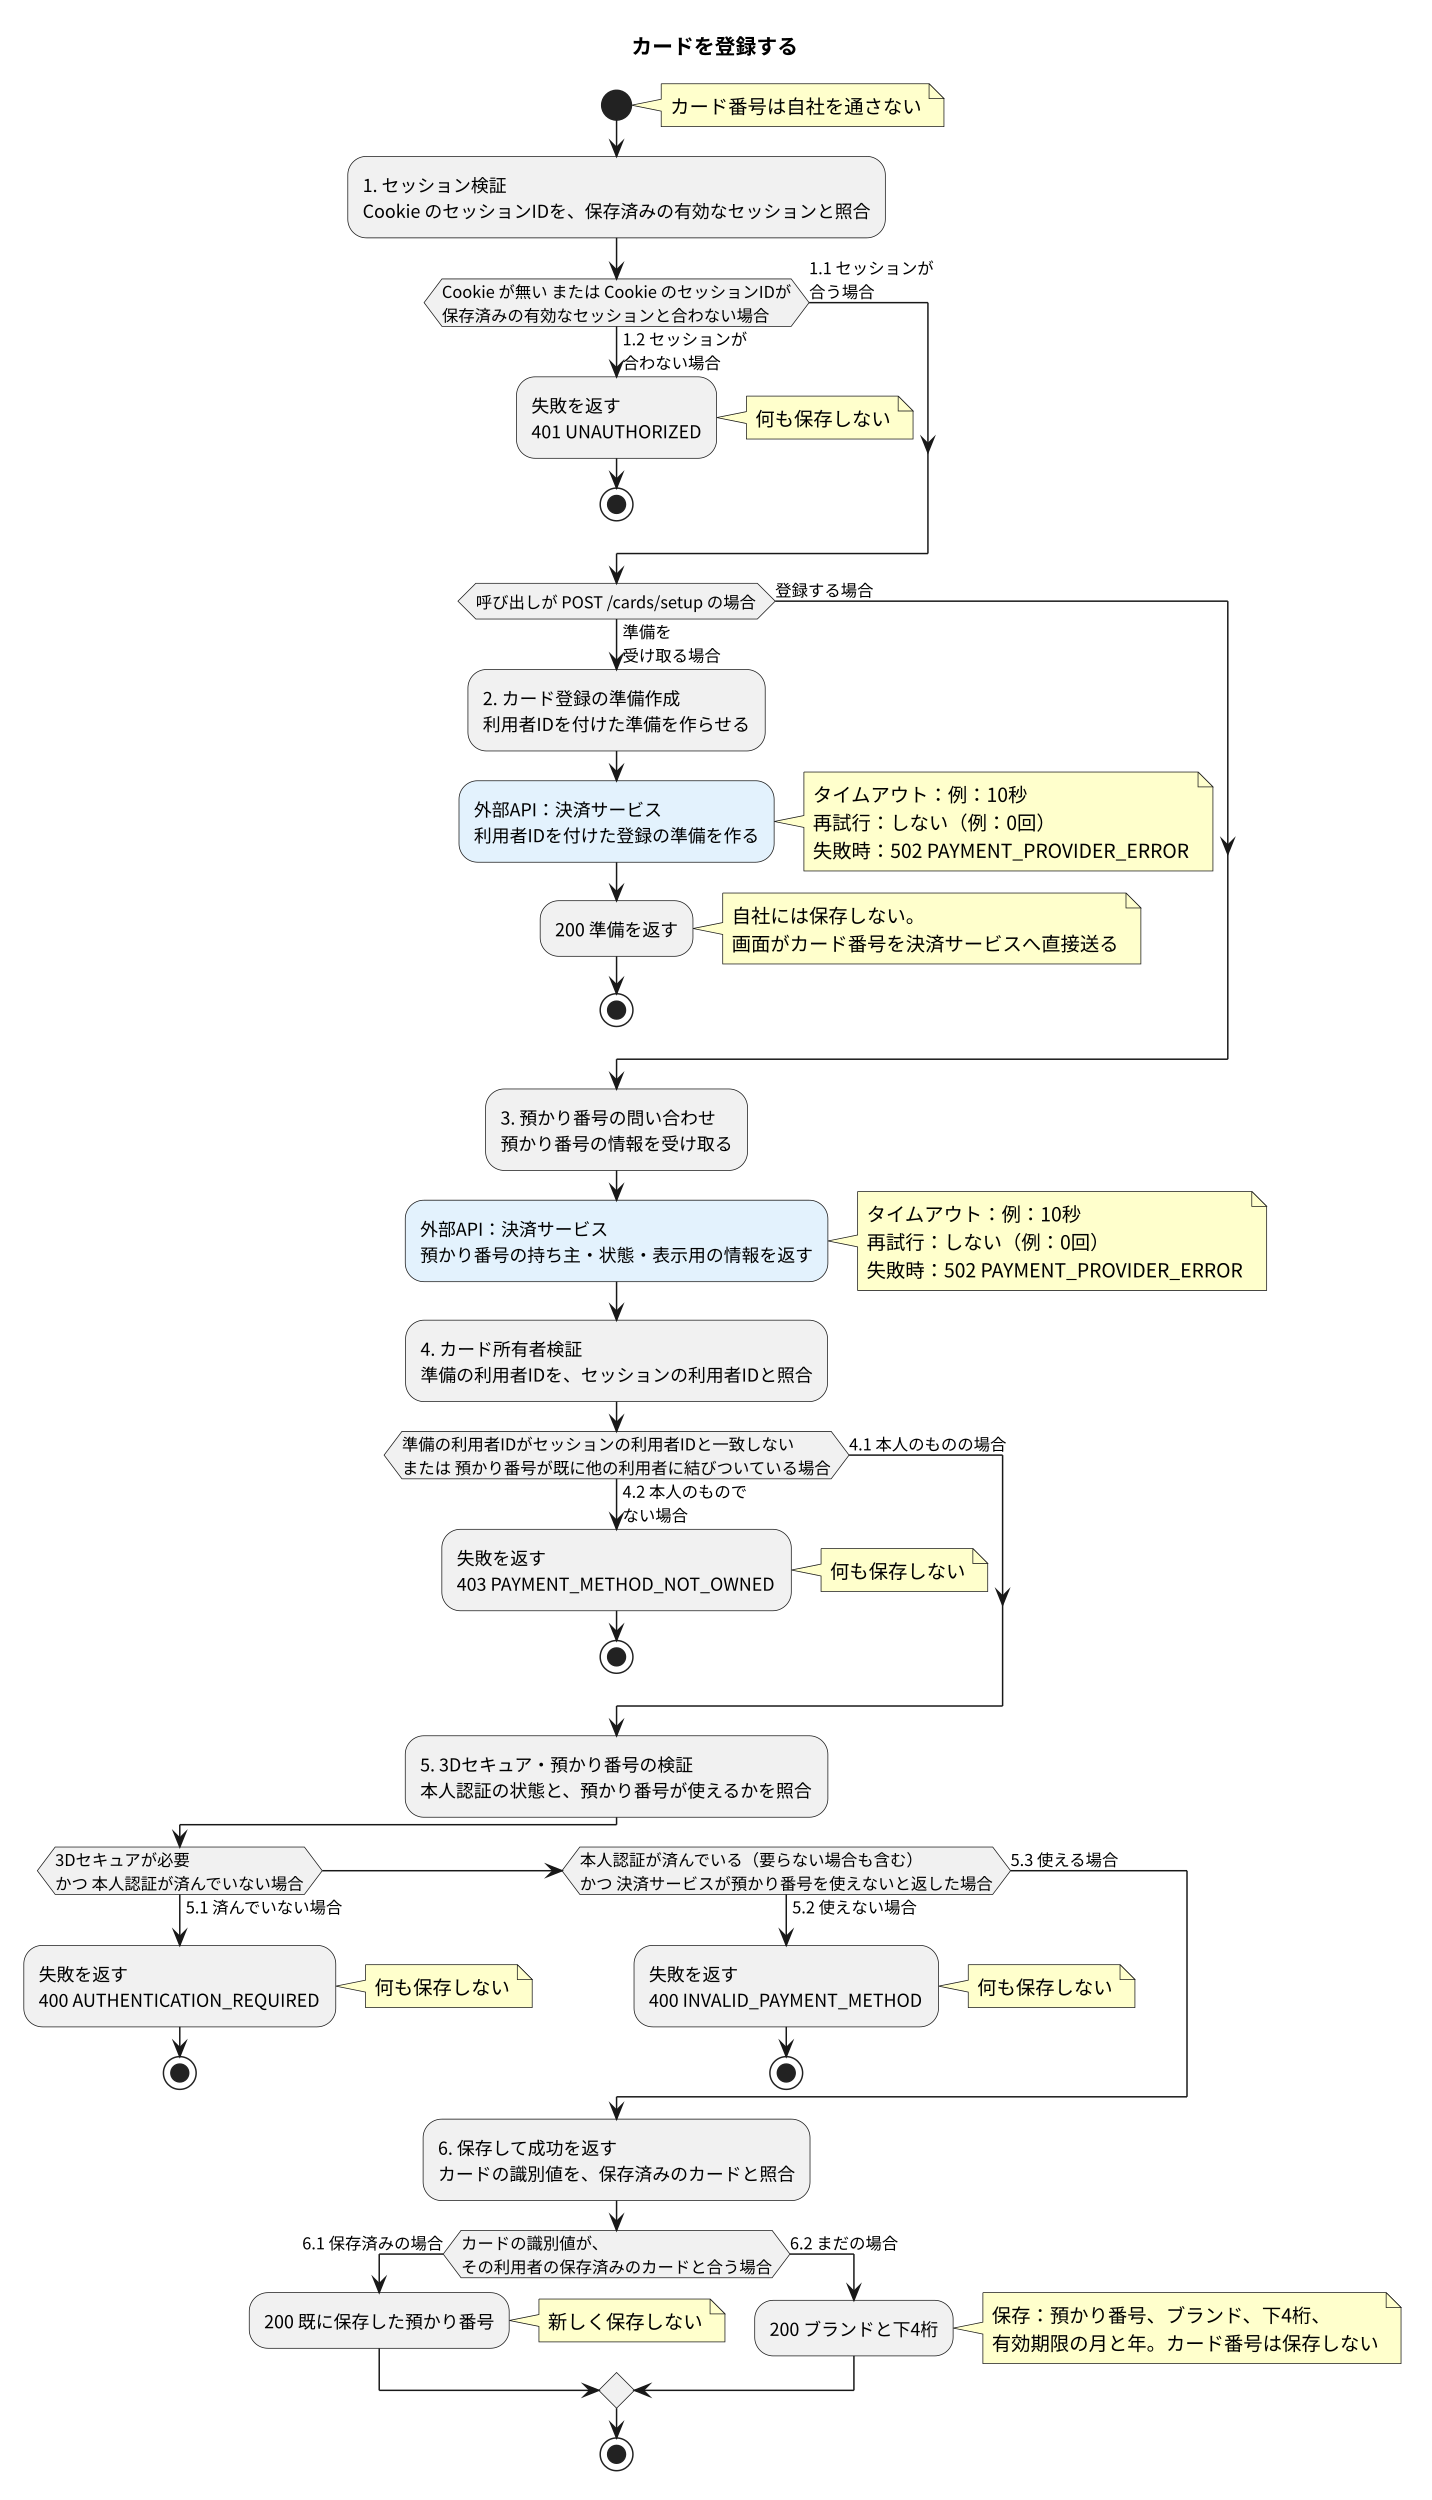
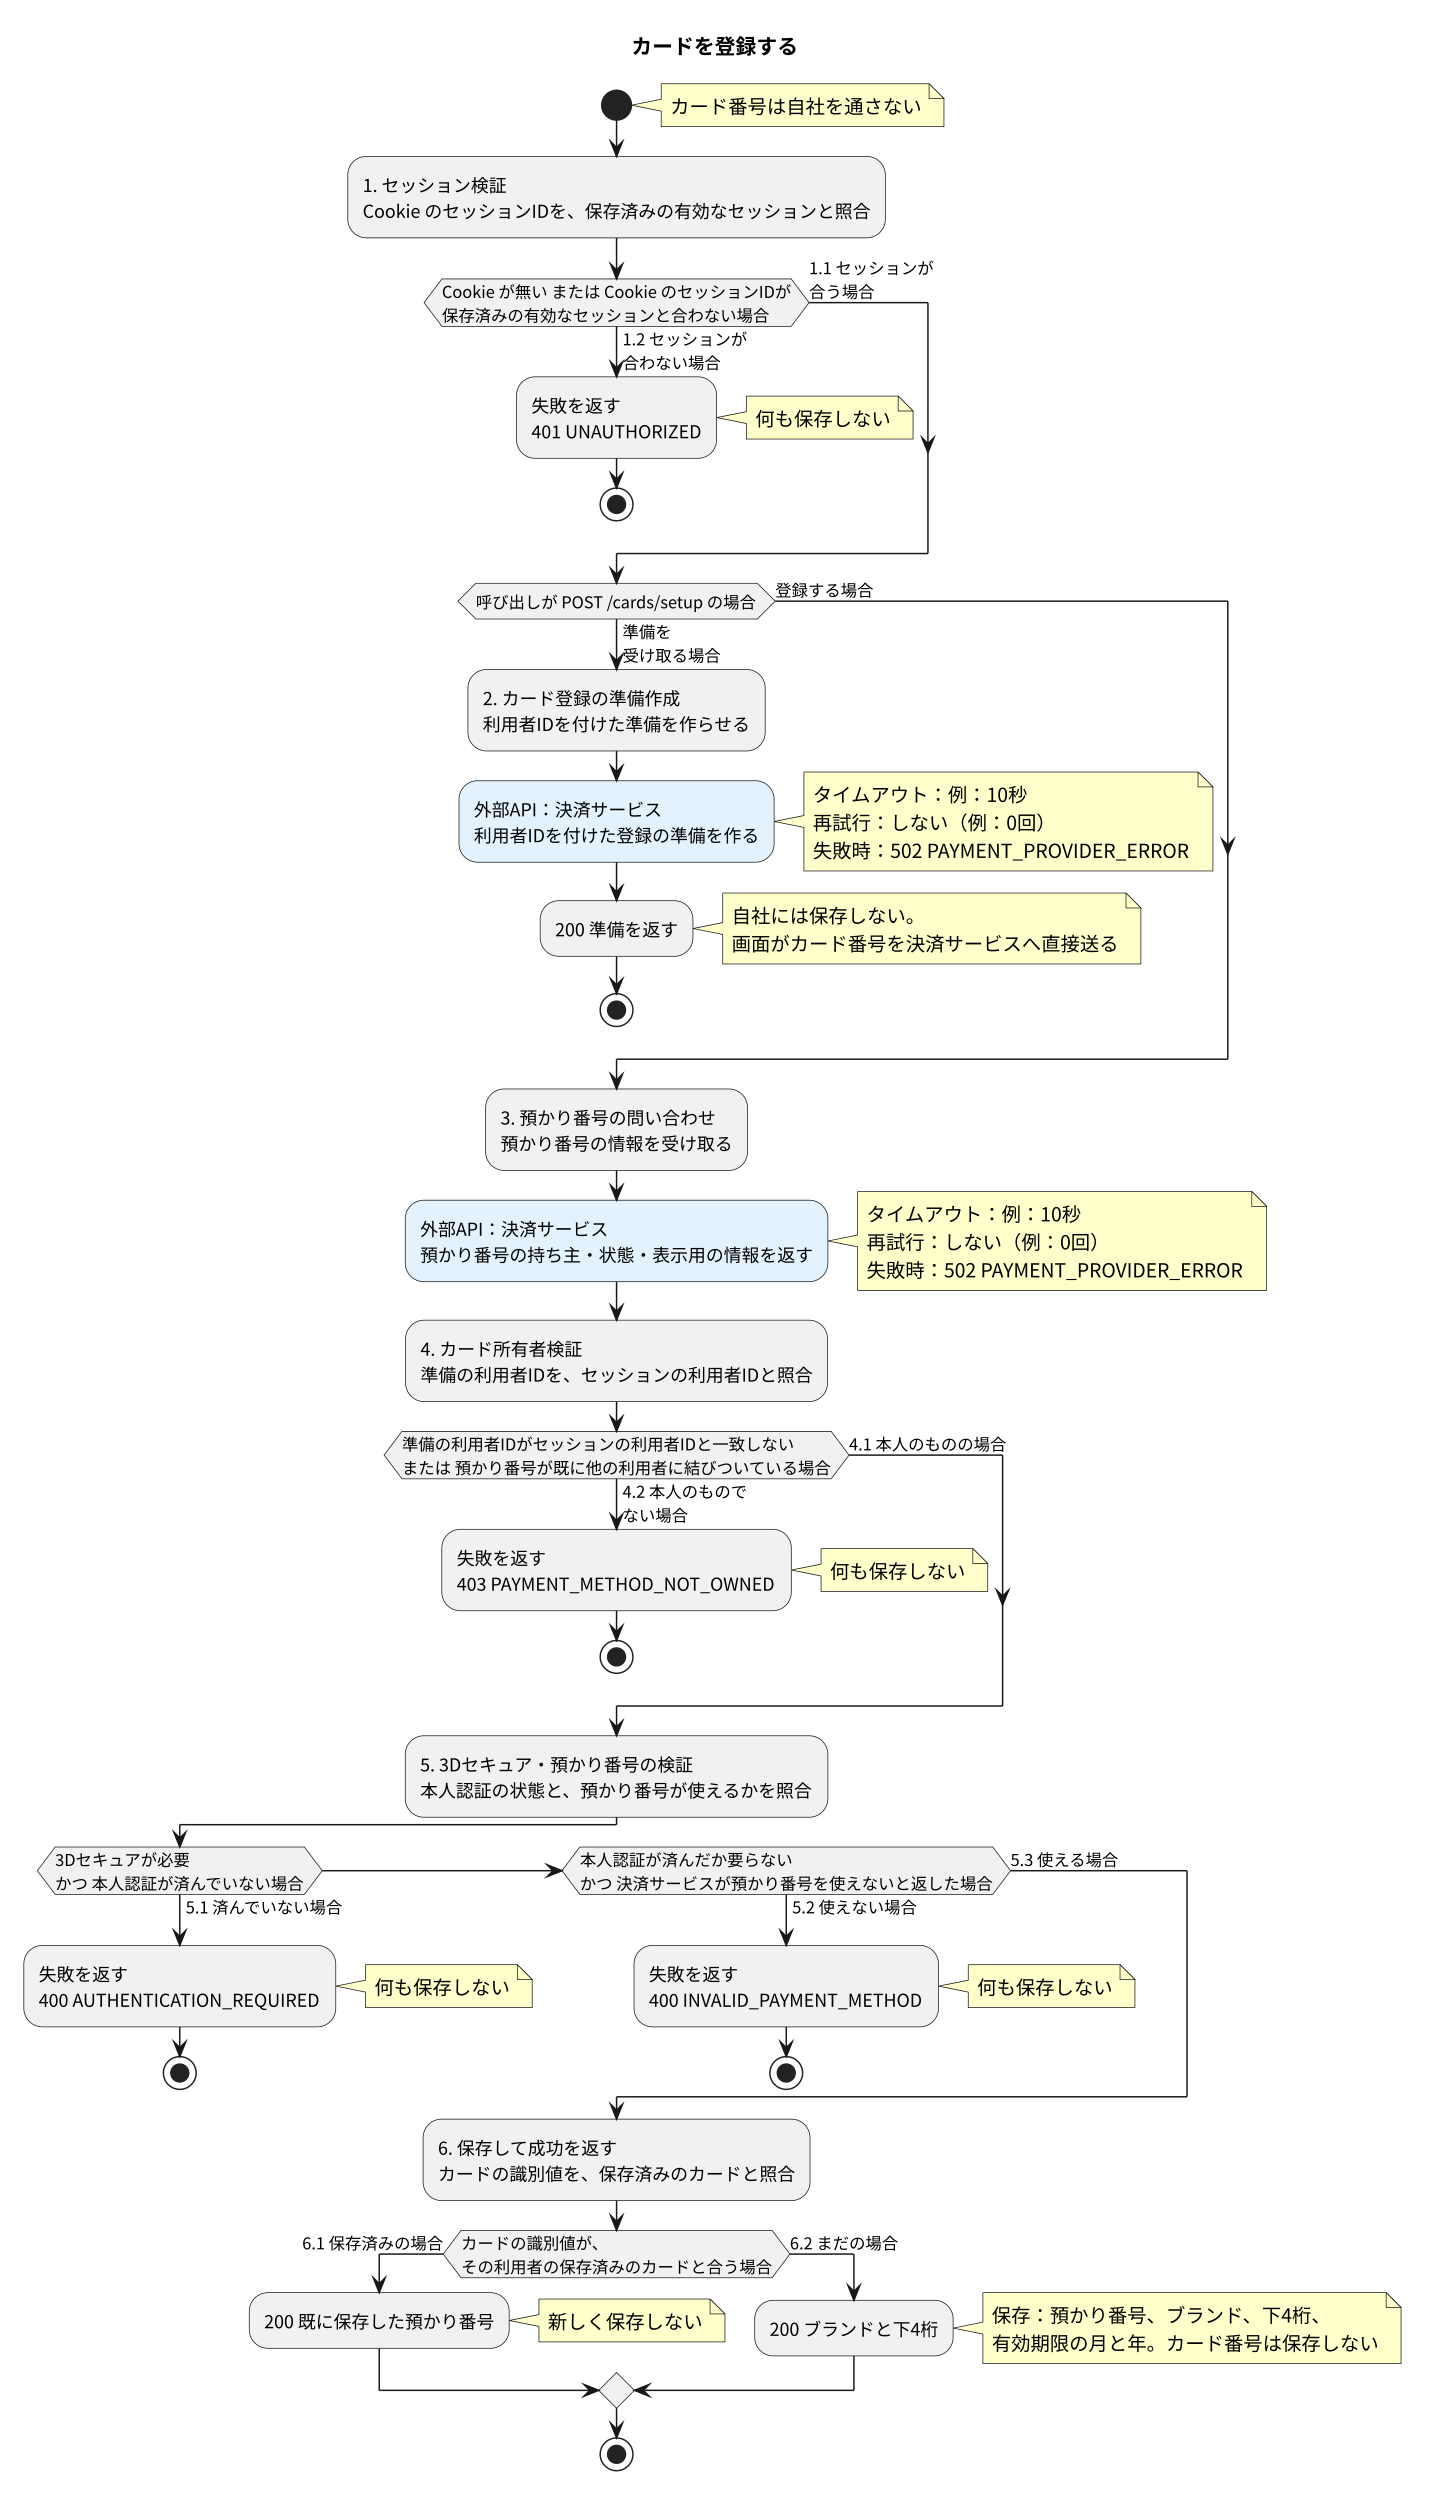
<svg xmlns="http://www.w3.org/2000/svg" version="1.1" data-diagram-type="ACTIVITY" style="width:962px;height:1680px;background:#FFFFFF;" width="962px" height="1680px" viewBox="0 0 962 1680" zoomAndPan="magnify" preserveAspectRatio="none" contentStyleType="text/css">
  <defs />
  <g font-family="sans-serif" lengthAdjust="spacing">
    <g class="title" data-source-line="8">
      <text x="424.249" y="36.24" fill="#000" font-size="14" textLength="112" font-weight="700" font-family="'Noto Sans CJK JP'">カードを登録する</text>
    </g>
    <path d="M444.334,56.272 L444.334,66.684 L424.334,70.684 L444.334,74.684 L444.334,85.096 A0,0 0 0 0 444.334,85.096 L634.334,85.096 A0,0 0 0 0 634.334,85.096 L634.334,66.272 L624.334,56.272 L444.334,56.272 A0,0 0 0 0 444.334,56.272" style="stroke:#181818;stroke-width:0.5;" fill="#FFC" />
    <path d="M624.334,56.272 L624.334,66.272 L634.334,66.272 L624.334,56.272" style="stroke:#181818;stroke-width:0.5;" fill="#FFC" />
    <text x="450.334" y="76.352" fill="#000" font-size="13" textLength="169" font-family="'Noto Sans CJK JP'">カード番号は自社を通さない</text>
    <ellipse cx="414.334" cy="70.684" rx="10" ry="10" fill="#222" style="stroke:#222;stroke-width:1;" />
    <rect x="233.716" y="105.096" width="361.235" height="54.752" fill="#F1F1F1" style="stroke:#181818;stroke-width:0.5;" rx="12.5" ry="12.5" />
    <text x="243.716" y="129.016" fill="#000" font-size="12" textLength="96.685" font-family="'Noto Sans CJK JP'">1. セッション検証</text>
    <text x="243.716" y="146.392" fill="#000" font-size="12" textLength="341.235" font-family="'Noto Sans CJK JP'">Cookie のセッションIDを、保存済みの有効なセッションと照合</text>
    <path d="M501.568,266.192 L501.568,276.604 L481.568,280.604 L501.568,284.604 L501.568,295.016 A0,0 0 0 0 501.568,295.016 L613.568,295.016 A0,0 0 0 0 613.568,295.016 L613.568,276.192 L603.568,266.192 L501.568,266.192 A0,0 0 0 0 501.568,266.192" style="stroke:#181818;stroke-width:0.5;" fill="#FFC" />
    <path d="M603.568,266.192 L603.568,276.192 L613.568,276.192 L603.568,266.192" style="stroke:#181818;stroke-width:0.5;" fill="#FFC" />
    <text x="507.568" y="286.272" fill="#000" font-size="13" textLength="91" font-family="'Noto Sans CJK JP'">何も保存しない</text>
    <rect x="347.099" y="253.228" width="134.469" height="54.752" fill="#F1F1F1" style="stroke:#181818;stroke-width:0.5;" rx="12.5" ry="12.5" />
    <text x="357.099" y="277.148" fill="#000" font-size="12" textLength="60" font-family="'Noto Sans CJK JP'">失敗を返す</text>
    <text x="357.099" y="294.524" fill="#000" font-size="12" textLength="114.469" font-family="'Noto Sans CJK JP'">401 UNAUTHORIZED</text>
    <ellipse cx="414.334" cy="338.98" rx="11" ry="11" fill="none" style="stroke:#222;stroke-width:1;" />
    <ellipse cx="414.334" cy="338.98" rx="6" ry="6" fill="#222" style="stroke:#222;stroke-width:1;" />
    <polygon points="296.97,187.444,531.697,187.444,543.697,203.372,531.697,219.3,296.97,219.3,284.97,203.372,296.97,187.444" fill="#F1F1F1" style="stroke:#181818;stroke-width:0.5;stroke-linejoin:miter;stroke-miterlimit:10;" />
    <text x="418.334" y="232.06" fill="#000" font-size="11" textLength="83.731" font-family="'Noto Sans CJK JP'">1.2 セッションが</text>
    <text x="418.334" y="247.988" fill="#000" font-size="11" textLength="66" font-family="'Noto Sans CJK JP'">合わない場合</text>
    <text x="296.97" y="200.204" fill="#000" font-size="11" textLength="234.727" font-family="'Noto Sans CJK JP'">Cookie が無い または Cookie のセッションIDが</text>
    <text x="296.97" y="216.132" fill="#000" font-size="11" textLength="219.998" font-family="'Noto Sans CJK JP'">保存済みの有効なセッションと合わない場合</text>
    <text x="543.697" y="184.276" fill="#000" font-size="11" textLength="83.731" font-family="'Noto Sans CJK JP'">1.1 セッションが</text>
    <text x="543.697" y="200.204" fill="#000" font-size="11" textLength="44" font-family="'Noto Sans CJK JP'">合う場合</text>
    <rect x="314.447" y="449.908" width="199.773" height="54.752" fill="#F1F1F1" style="stroke:#181818;stroke-width:0.5;" rx="12.5" ry="12.5" />
    <text x="324.447" y="473.828" fill="#000" font-size="12" textLength="132.685" font-family="'Noto Sans CJK JP'">2. カード登録の準備作成</text>
    <text x="324.447" y="491.204" fill="#000" font-size="12" textLength="179.773" font-family="'Noto Sans CJK JP'">利用者IDを付けた準備を作らせる</text>
    <path d="M540.22,518.8 L540.22,548.036 L520.22,552.036 L540.22,556.036 L540.22,585.272 A0,0 0 0 0 540.22,585.272 L815.085,585.272 A0,0 0 0 0 815.085,585.272 L815.085,528.8 L805.085,518.8 L540.22,518.8 A0,0 0 0 0 540.22,518.8" style="stroke:#181818;stroke-width:0.5;" fill="#FFC" />
    <path d="M805.085,518.8 L805.085,528.8 L815.085,528.8 L805.085,518.8" style="stroke:#181818;stroke-width:0.5;" fill="#FFC" />
    <text x="546.22" y="538.88" fill="#000" font-size="13" textLength="144.43" font-family="'Noto Sans CJK JP'">タイムアウト：例：10秒</text>
    <text x="546.22" y="557.704" fill="#000" font-size="13" textLength="163.215" font-family="'Noto Sans CJK JP'">再試行：しない（例：0回）</text>
    <text x="546.22" y="576.528" fill="#000" font-size="13" textLength="253.864" font-family="'Noto Sans CJK JP'">失敗時：502 PAYMENT_PROVIDER_ERROR</text>
    <rect x="308.447" y="524.66" width="211.773" height="54.752" fill="#E3F2FD" style="stroke:#181818;stroke-width:0.5;" rx="12.5" ry="12.5" />
    <text x="318.447" y="548.58" fill="#000" font-size="12" textLength="126.409" font-family="'Noto Sans CJK JP'">外部API：決済サービス</text>
    <text x="318.447" y="565.956" fill="#000" font-size="12" textLength="191.773" font-family="'Noto Sans CJK JP'">利用者IDを付けた登録の準備を作る</text>
    <path d="M485.668,600.136 L485.668,619.96 L465.668,623.96 L485.668,627.96 L485.668,647.784 A0,0 0 0 0 485.668,647.784 L766.668,647.784 A0,0 0 0 0 766.668,647.784 L766.668,610.136 L756.668,600.136 L485.668,600.136 A0,0 0 0 0 485.668,600.136" style="stroke:#181818;stroke-width:0.5;" fill="#FFC" />
    <path d="M756.668,600.136 L756.668,610.136 L766.668,610.136 L756.668,600.136" style="stroke:#181818;stroke-width:0.5;" fill="#FFC" />
    <text x="491.668" y="620.216" fill="#000" font-size="13" textLength="130" font-family="'Noto Sans CJK JP'">自社には保存しない。</text>
    <text x="491.668" y="639.04" fill="#000" font-size="13" textLength="260" font-family="'Noto Sans CJK JP'">画面がカード番号を決済サービスへ直接送る</text>
    <rect x="362.999" y="605.272" width="102.669" height="37.376" fill="#F1F1F1" style="stroke:#181818;stroke-width:0.5;" rx="12.5" ry="12.5" />
    <text x="372.999" y="629.192" fill="#000" font-size="12" textLength="82.669" font-family="'Noto Sans CJK JP'">200 準備を返す</text>
    <ellipse cx="414.334" cy="678.784" rx="11" ry="11" fill="none" style="stroke:#222;stroke-width:1;" />
    <ellipse cx="414.334" cy="678.784" rx="6" ry="6" fill="#222" style="stroke:#222;stroke-width:1;" />
    <polygon points="319.729,391.98,508.938,391.98,520.938,403.98,508.938,415.98,319.729,415.98,307.729,403.98,319.729,391.98" fill="#F1F1F1" style="stroke:#181818;stroke-width:0.5;stroke-linejoin:miter;stroke-miterlimit:10;" />
    <text x="418.334" y="428.74" fill="#000" font-size="11" textLength="33" font-family="'Noto Sans CJK JP'">準備を</text>
    <text x="418.334" y="444.668" fill="#000" font-size="11" textLength="66" font-family="'Noto Sans CJK JP'">受け取る場合</text>
    <text x="319.729" y="408.776" fill="#000" font-size="11" textLength="189.21" font-family="'Noto Sans CJK JP'">呼び出しが POST /cards/setup の場合</text>
    <text x="520.938" y="400.812" fill="#000" font-size="11" textLength="66" font-family="'Noto Sans CJK JP'">登録する場合</text>
    <rect x="326.333" y="731.784" width="176.001" height="54.752" fill="#F1F1F1" style="stroke:#181818;stroke-width:0.5;" rx="12.5" ry="12.5" />
    <text x="336.333" y="755.704" fill="#000" font-size="12" textLength="144.685" font-family="'Noto Sans CJK JP'">3. 預かり番号の問い合わせ</text>
    <text x="336.333" y="773.08" fill="#000" font-size="12" textLength="156.001" font-family="'Noto Sans CJK JP'">預かり番号の情報を受け取る</text>
    <path d="M576.335,800.677 L576.335,829.913 L556.335,833.913 L576.335,837.913 L576.335,867.149 A0,0 0 0 0 576.335,867.149 L851.199,867.149 A0,0 0 0 0 851.199,867.149 L851.199,810.677 L841.199,800.677 L576.335,800.677 A0,0 0 0 0 576.335,800.677" style="stroke:#181818;stroke-width:0.5;" fill="#FFC" />
    <path d="M841.199,800.677 L841.199,810.677 L851.199,810.677 L841.199,800.677" style="stroke:#181818;stroke-width:0.5;" fill="#FFC" />
    <text x="582.335" y="820.757" fill="#000" font-size="13" textLength="144.43" font-family="'Noto Sans CJK JP'">タイムアウト：例：10秒</text>
    <text x="582.335" y="839.581" fill="#000" font-size="13" textLength="163.215" font-family="'Noto Sans CJK JP'">再試行：しない（例：0回）</text>
    <text x="582.335" y="858.405" fill="#000" font-size="13" textLength="253.864" font-family="'Noto Sans CJK JP'">失敗時：502 PAYMENT_PROVIDER_ERROR</text>
    <rect x="272.333" y="806.537" width="284.002" height="54.752" fill="#E3F2FD" style="stroke:#181818;stroke-width:0.5;" rx="12.5" ry="12.5" />
    <text x="282.333" y="830.457" fill="#000" font-size="12" textLength="126.409" font-family="'Noto Sans CJK JP'">外部API：決済サービス</text>
    <text x="282.333" y="847.833" fill="#000" font-size="12" textLength="264.002" font-family="'Noto Sans CJK JP'">預かり番号の持ち主・状態・表示用の情報を返す</text>
    <rect x="272.561" y="887.149" width="283.546" height="54.752" fill="#F1F1F1" style="stroke:#181818;stroke-width:0.5;" rx="12.5" ry="12.5" />
    <text x="282.561" y="911.069" fill="#000" font-size="12" textLength="108.685" font-family="'Noto Sans CJK JP'">4. カード所有者検証</text>
    <text x="282.561" y="928.445" fill="#000" font-size="12" textLength="263.546" font-family="'Noto Sans CJK JP'">準備の利用者IDを、セッションの利用者IDと照合</text>
    <path d="M551.752,1040.649 L551.752,1051.061 L531.752,1055.061 L551.752,1059.061 L551.752,1069.473 A0,0 0 0 0 551.752,1069.473 L663.753,1069.473 A0,0 0 0 0 663.753,1069.473 L663.753,1050.649 L653.753,1040.649 L551.752,1040.649 A0,0 0 0 0 551.752,1040.649" style="stroke:#181818;stroke-width:0.5;" fill="#FFC" />
    <path d="M653.753,1040.649 L653.753,1050.649 L663.753,1050.649 L653.753,1040.649" style="stroke:#181818;stroke-width:0.5;" fill="#FFC" />
    <text x="557.752" y="1060.729" fill="#000" font-size="13" textLength="91" font-family="'Noto Sans CJK JP'">何も保存しない</text>
    <rect x="296.915" y="1027.685" width="234.838" height="54.752" fill="#F1F1F1" style="stroke:#181818;stroke-width:0.5;" rx="12.5" ry="12.5" />
    <text x="306.915" y="1051.605" fill="#000" font-size="12" textLength="60" font-family="'Noto Sans CJK JP'">失敗を返す</text>
    <text x="306.915" y="1068.981" fill="#000" font-size="12" textLength="214.838" font-family="'Noto Sans CJK JP'">403 PAYMENT_METHOD_NOT_OWNED</text>
    <ellipse cx="414.334" cy="1113.437" rx="11" ry="11" fill="none" style="stroke:#222;stroke-width:1;" />
    <ellipse cx="414.334" cy="1113.437" rx="6" ry="6" fill="#222" style="stroke:#222;stroke-width:1;" />
    <polygon points="270.103,961.901,558.565,961.901,570.565,977.829,558.565,993.757,270.103,993.757,258.103,977.829,270.103,961.901" fill="#F1F1F1" style="stroke:#181818;stroke-width:0.5;stroke-linejoin:miter;stroke-miterlimit:10;" />
    <text x="418.334" y="1006.517" fill="#000" font-size="11" textLength="83.731" font-family="'Noto Sans CJK JP'">4.2 本人のもので</text>
    <text x="418.334" y="1022.444" fill="#000" font-size="11" textLength="44" font-family="'Noto Sans CJK JP'">ない場合</text>
    <text x="270.103" y="974.661" fill="#000" font-size="11" textLength="263.58" font-family="'Noto Sans CJK JP'">準備の利用者IDがセッションの利用者IDと一致しない</text>
    <text x="270.103" y="990.589" fill="#000" font-size="11" textLength="288.462" font-family="'Noto Sans CJK JP'">または 預かり番号が既に他の利用者に結びついている場合</text>
    <text x="570.565" y="974.661" fill="#000" font-size="11" textLength="105.731" font-family="'Noto Sans CJK JP'">4.1 本人のものの場合</text>
    <rect x="272.333" y="1166.437" width="284.002" height="54.752" fill="#F1F1F1" style="stroke:#181818;stroke-width:0.5;" rx="12.5" ry="12.5" />
    <text x="282.333" y="1190.357" fill="#000" font-size="12" textLength="183.601" font-family="'Noto Sans CJK JP'">5. 3Dセキュア・預かり番号の検証</text>
    <text x="282.333" y="1207.733" fill="#000" font-size="12" textLength="264.002" font-family="'Noto Sans CJK JP'">本人認証の状態と、預かり番号が使えるかを照合</text>
    <polygon points="37.087,1241.189,204.55,1241.189,216.55,1257.117,204.55,1273.045,37.087,1273.045,25.087,1257.117,37.087,1241.189" fill="#F1F1F1" style="stroke:#181818;stroke-width:0.5;stroke-linejoin:miter;stroke-miterlimit:10;" />
    <text x="124.819" y="1285.805" fill="#000" font-size="11" textLength="105.731" font-family="'Noto Sans CJK JP'">5.1 済んでいない場合</text>
    <text x="37.087" y="1253.949" fill="#000" font-size="11" textLength="90.672" font-family="'Noto Sans CJK JP'">3Dセキュアが必要</text>
    <text x="37.087" y="1269.877" fill="#000" font-size="11" textLength="167.463" font-family="'Noto Sans CJK JP'">かつ 本人認証が済んでいない場合</text>
    <path d="M245.637,1320.269 L245.637,1330.681 L225.637,1334.681 L245.637,1338.681 L245.637,1349.093 A0,0 0 0 0 245.637,1349.093 L357.637,1349.093 A0,0 0 0 0 357.637,1349.093 L357.637,1330.269 L347.637,1320.269 L245.637,1320.269 A0,0 0 0 0 245.637,1320.269" style="stroke:#181818;stroke-width:0.5;" fill="#FFC" />
    <path d="M347.637,1320.269 L347.637,1330.269 L357.637,1330.269 L347.637,1320.269" style="stroke:#181818;stroke-width:0.5;" fill="#FFC" />
    <text x="251.637" y="1340.349" fill="#000" font-size="13" textLength="91" font-family="'Noto Sans CJK JP'">何も保存しない</text>
    <rect x="16" y="1307.305" width="209.637" height="54.752" fill="#F1F1F1" style="stroke:#181818;stroke-width:0.5;" rx="12.5" ry="12.5" />
    <text x="26" y="1331.225" fill="#000" font-size="12" textLength="60" font-family="'Noto Sans CJK JP'">失敗を返す</text>
    <text x="26" y="1348.601" fill="#000" font-size="12" textLength="189.637" font-family="'Noto Sans CJK JP'">400 AUTHENTICATION_REQUIRED</text>
    <ellipse cx="120.819" cy="1393.057" rx="11" ry="11" fill="none" style="stroke:#222;stroke-width:1;" />
    <ellipse cx="120.819" cy="1393.057" rx="6" ry="6" fill="#222" style="stroke:#222;stroke-width:1;" />
    <polygon points="389.637,1241.189,667.1,1241.189,679.1,1257.117,667.1,1273.045,389.637,1273.045,377.637,1257.117,389.637,1241.189" fill="#F1F1F1" style="stroke:#181818;stroke-width:0.5;stroke-linejoin:miter;stroke-miterlimit:10;" />
    <text x="532.368" y="1285.805" fill="#000" font-size="11" textLength="83.731" font-family="'Noto Sans CJK JP'">5.2 使えない場合</text>
-     <text x="389.637" y="1253.949" fill="#000" font-size="11" textLength="230.998" font-family="'Noto Sans CJK JP'">本人認証が済んでいる（要らない場合も含む）</text>
+     <text x="389.637" y="1253.949" fill="#000" font-size="11" textLength="142.999" font-family="'Noto Sans CJK JP'">本人認証が済んだか要らない</text>
    <text x="389.637" y="1269.877" fill="#000" font-size="11" textLength="277.462" font-family="'Noto Sans CJK JP'">かつ 決済サービスが預かり番号を使えないと返した場合</text>
    <text x="679.1" y="1253.949" fill="#000" font-size="11" textLength="72.731" font-family="'Noto Sans CJK JP'">5.3 使える場合</text>
    <path d="M650.667,1320.269 L650.667,1330.681 L630.667,1334.681 L650.667,1338.681 L650.667,1349.093 A0,0 0 0 0 650.667,1349.093 L762.667,1349.093 A0,0 0 0 0 762.667,1349.093 L762.667,1330.269 L752.667,1320.269 L650.667,1320.269 A0,0 0 0 0 650.667,1320.269" style="stroke:#181818;stroke-width:0.5;" fill="#FFC" />
    <path d="M752.667,1320.269 L752.667,1330.269 L762.667,1330.269 L752.667,1320.269" style="stroke:#181818;stroke-width:0.5;" fill="#FFC" />
    <text x="656.667" y="1340.349" fill="#000" font-size="13" textLength="91" font-family="'Noto Sans CJK JP'">何も保存しない</text>
    <rect x="426.07" y="1307.305" width="204.597" height="54.752" fill="#F1F1F1" style="stroke:#181818;stroke-width:0.5;" rx="12.5" ry="12.5" />
    <text x="436.07" y="1331.225" fill="#000" font-size="12" textLength="60" font-family="'Noto Sans CJK JP'">失敗を返す</text>
    <text x="436.07" y="1348.601" fill="#000" font-size="12" textLength="184.597" font-family="'Noto Sans CJK JP'">400 INVALID_PAYMENT_METHOD</text>
    <ellipse cx="528.368" cy="1393.057" rx="11" ry="11" fill="none" style="stroke:#222;stroke-width:1;" />
    <ellipse cx="528.368" cy="1393.057" rx="6" ry="6" fill="#222" style="stroke:#222;stroke-width:1;" />
    <rect x="284.333" y="1424.057" width="260.002" height="54.752" fill="#F1F1F1" style="stroke:#181818;stroke-width:0.5;" rx="12.5" ry="12.5" />
    <text x="294.333" y="1447.977" fill="#000" font-size="12" textLength="120.685" font-family="'Noto Sans CJK JP'">6. 保存して成功を返す</text>
    <text x="294.333" y="1465.353" fill="#000" font-size="12" textLength="240.002" font-family="'Noto Sans CJK JP'">カードの識別値を、保存済みのカードと照合</text>
    <polygon points="309.834,1498.809,518.833,1498.809,530.833,1514.737,518.833,1530.665,309.834,1530.665,297.834,1514.737,309.834,1498.809" fill="#F1F1F1" style="stroke:#181818;stroke-width:0.5;stroke-linejoin:miter;stroke-miterlimit:10;" />
    <text x="309.834" y="1511.569" fill="#000" font-size="11" textLength="98.999" font-family="'Noto Sans CJK JP'">カードの識別値が、</text>
    <text x="309.834" y="1527.497" fill="#000" font-size="11" textLength="208.999" font-family="'Noto Sans CJK JP'">その利用者の保存済みのカードと合う場合</text>
    <text x="203.103" y="1511.569" fill="#000" font-size="11" textLength="94.731" font-family="'Noto Sans CJK JP'">6.1 保存済みの場合</text>
    <text x="530.833" y="1511.569" fill="#000" font-size="11" textLength="72.731" font-family="'Noto Sans CJK JP'">6.2 まだの場合</text>
    <path d="M362.169,1544.941 L362.169,1555.353 L342.169,1559.353 L362.169,1563.353 L362.169,1573.765 A0,0 0 0 0 362.169,1573.765 L487.169,1573.765 A0,0 0 0 0 487.169,1573.765 L487.169,1554.941 L477.169,1544.941 L362.169,1544.941 A0,0 0 0 0 362.169,1544.941" style="stroke:#181818;stroke-width:0.5;" fill="#FFC" />
    <path d="M477.169,1544.941 L477.169,1554.941 L487.169,1554.941 L477.169,1544.941" style="stroke:#181818;stroke-width:0.5;" fill="#FFC" />
    <text x="368.169" y="1565.021" fill="#000" font-size="13" textLength="104" font-family="'Noto Sans CJK JP'">新しく保存しない</text>
    <rect x="167.499" y="1540.665" width="174.669" height="37.376" fill="#F1F1F1" style="stroke:#181818;stroke-width:0.5;" rx="12.5" ry="12.5" />
    <text x="177.499" y="1564.585" fill="#000" font-size="12" textLength="154.669" font-family="'Noto Sans CJK JP'">200 既に保存した預かり番号</text>
    <path d="M660.498,1540.665 L660.498,1560.489 L640.498,1564.489 L660.498,1568.489 L660.498,1588.313 A0,0 0 0 0 660.498,1588.313 L941.498,1588.313 A0,0 0 0 0 941.498,1588.313 L941.498,1550.665 L931.498,1540.665 L660.498,1540.665 A0,0 0 0 0 660.498,1540.665" style="stroke:#181818;stroke-width:0.5;" fill="#FFC" />
    <path d="M931.498,1540.665 L931.498,1550.665 L941.498,1550.665 L931.498,1540.665" style="stroke:#181818;stroke-width:0.5;" fill="#FFC" />
    <text x="666.498" y="1560.745" fill="#000" font-size="13" textLength="228.215" font-family="'Noto Sans CJK JP'">保存：預かり番号、ブランド、下4桁、</text>
    <text x="666.498" y="1579.569" fill="#000" font-size="13" textLength="260" font-family="'Noto Sans CJK JP'">有効期限の月と年。カード番号は保存しない</text>
    <rect x="507.169" y="1545.801" width="133.329" height="37.376" fill="#F1F1F1" style="stroke:#181818;stroke-width:0.5;" rx="12.5" ry="12.5" />
    <text x="517.169" y="1569.721" fill="#000" font-size="12" textLength="113.329" font-family="'Noto Sans CJK JP'">200 ブランドと下4桁</text>
    <polygon points="414.334,1594.313,426.334,1606.313,414.334,1618.313,402.334,1606.313,414.334,1594.313" fill="#F1F1F1" style="stroke:#181818;stroke-width:0.5;stroke-linejoin:miter;stroke-miterlimit:10;" />
    <ellipse cx="414.334" cy="1649.313" rx="11" ry="11" fill="none" style="stroke:#222;stroke-width:1;" />
    <ellipse cx="414.334" cy="1649.313" rx="6" ry="6" fill="#222" style="stroke:#222;stroke-width:1;" />
    <line x1="414.334" y1="80.684" x2="414.334" y2="105.096" style="stroke:#181818;stroke-width:1;" />
    <polygon points="410.334,95.096,414.334,105.096,418.334,95.096,414.334,99.096" fill="#181818" style="stroke:#181818;stroke-width:1;stroke-linejoin:miter;stroke-miterlimit:10;" />
    <line x1="414.334" y1="307.98" x2="414.334" y2="327.98" style="stroke:#181818;stroke-width:1;" />
    <polygon points="410.334,317.98,414.334,327.98,418.334,317.98,414.334,321.98" fill="#181818" style="stroke:#181818;stroke-width:1;stroke-linejoin:miter;stroke-miterlimit:10;" />
    <line x1="414.334" y1="219.3" x2="414.334" y2="253.228" style="stroke:#181818;stroke-width:1;" />
    <polygon points="410.334,243.228,414.334,253.228,418.334,243.228,414.334,247.228" fill="#181818" style="stroke:#181818;stroke-width:1;stroke-linejoin:miter;stroke-miterlimit:10;" />
    <line x1="543.697" y1="203.372" x2="623.568" y2="203.372" style="stroke:#181818;stroke-width:1;" />
    <polygon points="619.568,294.14,623.568,304.14,627.568,294.14,623.568,298.14" fill="#181818" style="stroke:#181818;stroke-width:1;stroke-linejoin:miter;stroke-miterlimit:10;" />
    <line x1="623.568" y1="203.372" x2="623.568" y2="371.98" style="stroke:#181818;stroke-width:1;" />
    <line x1="623.568" y1="371.98" x2="414.334" y2="371.98" style="stroke:#181818;stroke-width:1;" />
    <line x1="414.334" y1="371.98" x2="414.334" y2="391.98" style="stroke:#181818;stroke-width:1;" />
    <polygon points="410.334,381.98,414.334,391.98,418.334,381.98,414.334,385.98" fill="#181818" style="stroke:#181818;stroke-width:1;stroke-linejoin:miter;stroke-miterlimit:10;" />
    <line x1="414.334" y1="159.848" x2="414.334" y2="187.444" style="stroke:#181818;stroke-width:1;" />
    <polygon points="410.334,177.444,414.334,187.444,418.334,177.444,414.334,181.444" fill="#181818" style="stroke:#181818;stroke-width:1;stroke-linejoin:miter;stroke-miterlimit:10;" />
    <line x1="414.334" y1="504.66" x2="414.334" y2="524.66" style="stroke:#181818;stroke-width:1;" />
    <polygon points="410.334,514.66,414.334,524.66,418.334,514.66,414.334,518.66" fill="#181818" style="stroke:#181818;stroke-width:1;stroke-linejoin:miter;stroke-miterlimit:10;" />
    <line x1="414.334" y1="579.412" x2="414.334" y2="605.272" style="stroke:#181818;stroke-width:1;" />
    <polygon points="410.334,595.272,414.334,605.272,418.334,595.272,414.334,599.272" fill="#181818" style="stroke:#181818;stroke-width:1;stroke-linejoin:miter;stroke-miterlimit:10;" />
    <line x1="414.334" y1="642.648" x2="414.334" y2="667.784" style="stroke:#181818;stroke-width:1;" />
    <polygon points="410.334,657.784,414.334,667.784,418.334,657.784,414.334,661.784" fill="#181818" style="stroke:#181818;stroke-width:1;stroke-linejoin:miter;stroke-miterlimit:10;" />
    <line x1="414.334" y1="415.98" x2="414.334" y2="449.908" style="stroke:#181818;stroke-width:1;" />
    <polygon points="410.334,439.908,414.334,449.908,418.334,439.908,414.334,443.908" fill="#181818" style="stroke:#181818;stroke-width:1;stroke-linejoin:miter;stroke-miterlimit:10;" />
    <line x1="520.938" y1="403.98" x2="825.085" y2="403.98" style="stroke:#181818;stroke-width:1;" />
    <polygon points="821.085,563.984,825.085,573.984,829.085,563.984,825.085,567.984" fill="#181818" style="stroke:#181818;stroke-width:1;stroke-linejoin:miter;stroke-miterlimit:10;" />
    <line x1="825.085" y1="403.98" x2="825.085" y2="711.784" style="stroke:#181818;stroke-width:1;" />
    <line x1="825.085" y1="711.784" x2="414.334" y2="711.784" style="stroke:#181818;stroke-width:1;" />
    <line x1="414.334" y1="711.784" x2="414.334" y2="731.784" style="stroke:#181818;stroke-width:1;" />
    <polygon points="410.334,721.784,414.334,731.784,418.334,721.784,414.334,725.784" fill="#181818" style="stroke:#181818;stroke-width:1;stroke-linejoin:miter;stroke-miterlimit:10;" />
    <line x1="414.334" y1="786.537" x2="414.334" y2="806.537" style="stroke:#181818;stroke-width:1;" />
    <polygon points="410.334,796.537,414.334,806.537,418.334,796.537,414.334,800.537" fill="#181818" style="stroke:#181818;stroke-width:1;stroke-linejoin:miter;stroke-miterlimit:10;" />
    <line x1="414.334" y1="861.289" x2="414.334" y2="887.149" style="stroke:#181818;stroke-width:1;" />
    <polygon points="410.334,877.149,414.334,887.149,418.334,877.149,414.334,881.149" fill="#181818" style="stroke:#181818;stroke-width:1;stroke-linejoin:miter;stroke-miterlimit:10;" />
    <line x1="414.334" y1="1082.437" x2="414.334" y2="1102.437" style="stroke:#181818;stroke-width:1;" />
    <polygon points="410.334,1092.437,414.334,1102.437,418.334,1092.437,414.334,1096.437" fill="#181818" style="stroke:#181818;stroke-width:1;stroke-linejoin:miter;stroke-miterlimit:10;" />
    <line x1="414.334" y1="993.757" x2="414.334" y2="1027.685" style="stroke:#181818;stroke-width:1;" />
    <polygon points="410.334,1017.685,414.334,1027.685,418.334,1017.685,414.334,1021.685" fill="#181818" style="stroke:#181818;stroke-width:1;stroke-linejoin:miter;stroke-miterlimit:10;" />
    <line x1="570.565" y1="977.829" x2="673.753" y2="977.829" style="stroke:#181818;stroke-width:1;" />
    <polygon points="669.753,1068.597,673.753,1078.597,677.753,1068.597,673.753,1072.597" fill="#181818" style="stroke:#181818;stroke-width:1;stroke-linejoin:miter;stroke-miterlimit:10;" />
    <line x1="673.753" y1="977.829" x2="673.753" y2="1146.437" style="stroke:#181818;stroke-width:1;" />
    <line x1="673.753" y1="1146.437" x2="414.334" y2="1146.437" style="stroke:#181818;stroke-width:1;" />
    <line x1="414.334" y1="1146.437" x2="414.334" y2="1166.437" style="stroke:#181818;stroke-width:1;" />
    <polygon points="410.334,1156.437,414.334,1166.437,418.334,1156.437,414.334,1160.437" fill="#181818" style="stroke:#181818;stroke-width:1;stroke-linejoin:miter;stroke-miterlimit:10;" />
    <line x1="414.334" y1="941.901" x2="414.334" y2="961.901" style="stroke:#181818;stroke-width:1;" />
    <polygon points="410.334,951.901,414.334,961.901,418.334,951.901,414.334,955.901" fill="#181818" style="stroke:#181818;stroke-width:1;stroke-linejoin:miter;stroke-miterlimit:10;" />
    <line x1="120.819" y1="1362.057" x2="120.819" y2="1382.057" style="stroke:#181818;stroke-width:1;" />
    <polygon points="116.819,1372.057,120.819,1382.057,124.819,1372.057,120.819,1376.057" fill="#181818" style="stroke:#181818;stroke-width:1;stroke-linejoin:miter;stroke-miterlimit:10;" />
    <line x1="528.368" y1="1362.057" x2="528.368" y2="1382.057" style="stroke:#181818;stroke-width:1;" />
    <polygon points="524.368,1372.057,528.368,1382.057,532.368,1372.057,528.368,1376.057" fill="#181818" style="stroke:#181818;stroke-width:1;stroke-linejoin:miter;stroke-miterlimit:10;" />
    <line x1="120.819" y1="1273.045" x2="120.819" y2="1307.305" style="stroke:#181818;stroke-width:1;" />
    <polygon points="116.819,1297.305,120.819,1307.305,124.819,1297.305,120.819,1301.305" fill="#181818" style="stroke:#181818;stroke-width:1;stroke-linejoin:miter;stroke-miterlimit:10;" />
    <line x1="528.368" y1="1273.045" x2="528.368" y2="1307.305" style="stroke:#181818;stroke-width:1;" />
    <polygon points="524.368,1297.305,528.368,1307.305,532.368,1297.305,528.368,1301.305" fill="#181818" style="stroke:#181818;stroke-width:1;stroke-linejoin:miter;stroke-miterlimit:10;" />
    <line x1="216.55" y1="1257.117" x2="377.637" y2="1257.117" style="stroke:#181818;stroke-width:1;" />
    <polygon points="367.637,1253.117,377.637,1257.117,367.637,1261.117,371.637,1257.117" fill="#181818" style="stroke:#181818;stroke-width:1;stroke-linejoin:miter;stroke-miterlimit:10;" />
    <line x1="414.334" y1="1221.189" x2="414.334" y2="1226.189" style="stroke:#181818;stroke-width:1;" />
    <line x1="414.334" y1="1226.189" x2="120.819" y2="1226.189" style="stroke:#181818;stroke-width:1;" />
    <line x1="120.819" y1="1226.189" x2="120.819" y2="1241.189" style="stroke:#181818;stroke-width:1;" />
    <polygon points="116.819,1231.189,120.819,1241.189,124.819,1231.189,120.819,1235.189" fill="#181818" style="stroke:#181818;stroke-width:1;stroke-linejoin:miter;stroke-miterlimit:10;" />
    <line x1="679.1" y1="1257.117" x2="797.667" y2="1257.117" style="stroke:#181818;stroke-width:1;" />
    <line x1="797.667" y1="1257.117" x2="797.667" y2="1409.057" style="stroke:#181818;stroke-width:1;" />
    <line x1="797.667" y1="1409.057" x2="414.334" y2="1409.057" style="stroke:#181818;stroke-width:1;" />
    <line x1="414.334" y1="1409.057" x2="414.334" y2="1424.057" style="stroke:#181818;stroke-width:1;" />
    <polygon points="410.334,1414.057,414.334,1424.057,418.334,1414.057,414.334,1418.057" fill="#181818" style="stroke:#181818;stroke-width:1;stroke-linejoin:miter;stroke-miterlimit:10;" />
    <line x1="297.834" y1="1514.737" x2="254.834" y2="1514.737" style="stroke:#181818;stroke-width:1;" />
    <line x1="254.834" y1="1514.737" x2="254.834" y2="1540.665" style="stroke:#181818;stroke-width:1;" />
    <polygon points="250.834,1530.665,254.834,1540.665,258.834,1530.665,254.834,1534.665" fill="#181818" style="stroke:#181818;stroke-width:1;stroke-linejoin:miter;stroke-miterlimit:10;" />
    <line x1="530.833" y1="1514.737" x2="573.833" y2="1514.737" style="stroke:#181818;stroke-width:1;" />
    <line x1="573.833" y1="1514.737" x2="573.833" y2="1545.801" style="stroke:#181818;stroke-width:1;" />
    <polygon points="569.833,1535.801,573.833,1545.801,577.833,1535.801,573.833,1539.801" fill="#181818" style="stroke:#181818;stroke-width:1;stroke-linejoin:miter;stroke-miterlimit:10;" />
    <line x1="254.834" y1="1578.041" x2="254.834" y2="1606.313" style="stroke:#181818;stroke-width:1;" />
    <line x1="254.834" y1="1606.313" x2="402.334" y2="1606.313" style="stroke:#181818;stroke-width:1;" />
    <polygon points="392.334,1602.313,402.334,1606.313,392.334,1610.313,396.334,1606.313" fill="#181818" style="stroke:#181818;stroke-width:1;stroke-linejoin:miter;stroke-miterlimit:10;" />
    <line x1="573.833" y1="1583.177" x2="573.833" y2="1606.313" style="stroke:#181818;stroke-width:1;" />
    <line x1="573.833" y1="1606.313" x2="426.334" y2="1606.313" style="stroke:#181818;stroke-width:1;" />
    <polygon points="436.334,1602.313,426.334,1606.313,436.334,1610.313,432.334,1606.313" fill="#181818" style="stroke:#181818;stroke-width:1;stroke-linejoin:miter;stroke-miterlimit:10;" />
    <line x1="414.334" y1="1478.809" x2="414.334" y2="1498.809" style="stroke:#181818;stroke-width:1;" />
    <polygon points="410.334,1488.809,414.334,1498.809,418.334,1488.809,414.334,1492.809" fill="#181818" style="stroke:#181818;stroke-width:1;stroke-linejoin:miter;stroke-miterlimit:10;" />
    <line x1="414.334" y1="1618.313" x2="414.334" y2="1638.313" style="stroke:#181818;stroke-width:1;" />
    <polygon points="410.334,1628.313,414.334,1638.313,418.334,1628.313,414.334,1632.313" fill="#181818" style="stroke:#181818;stroke-width:1;stroke-linejoin:miter;stroke-miterlimit:10;" />
  </g>
</svg>
